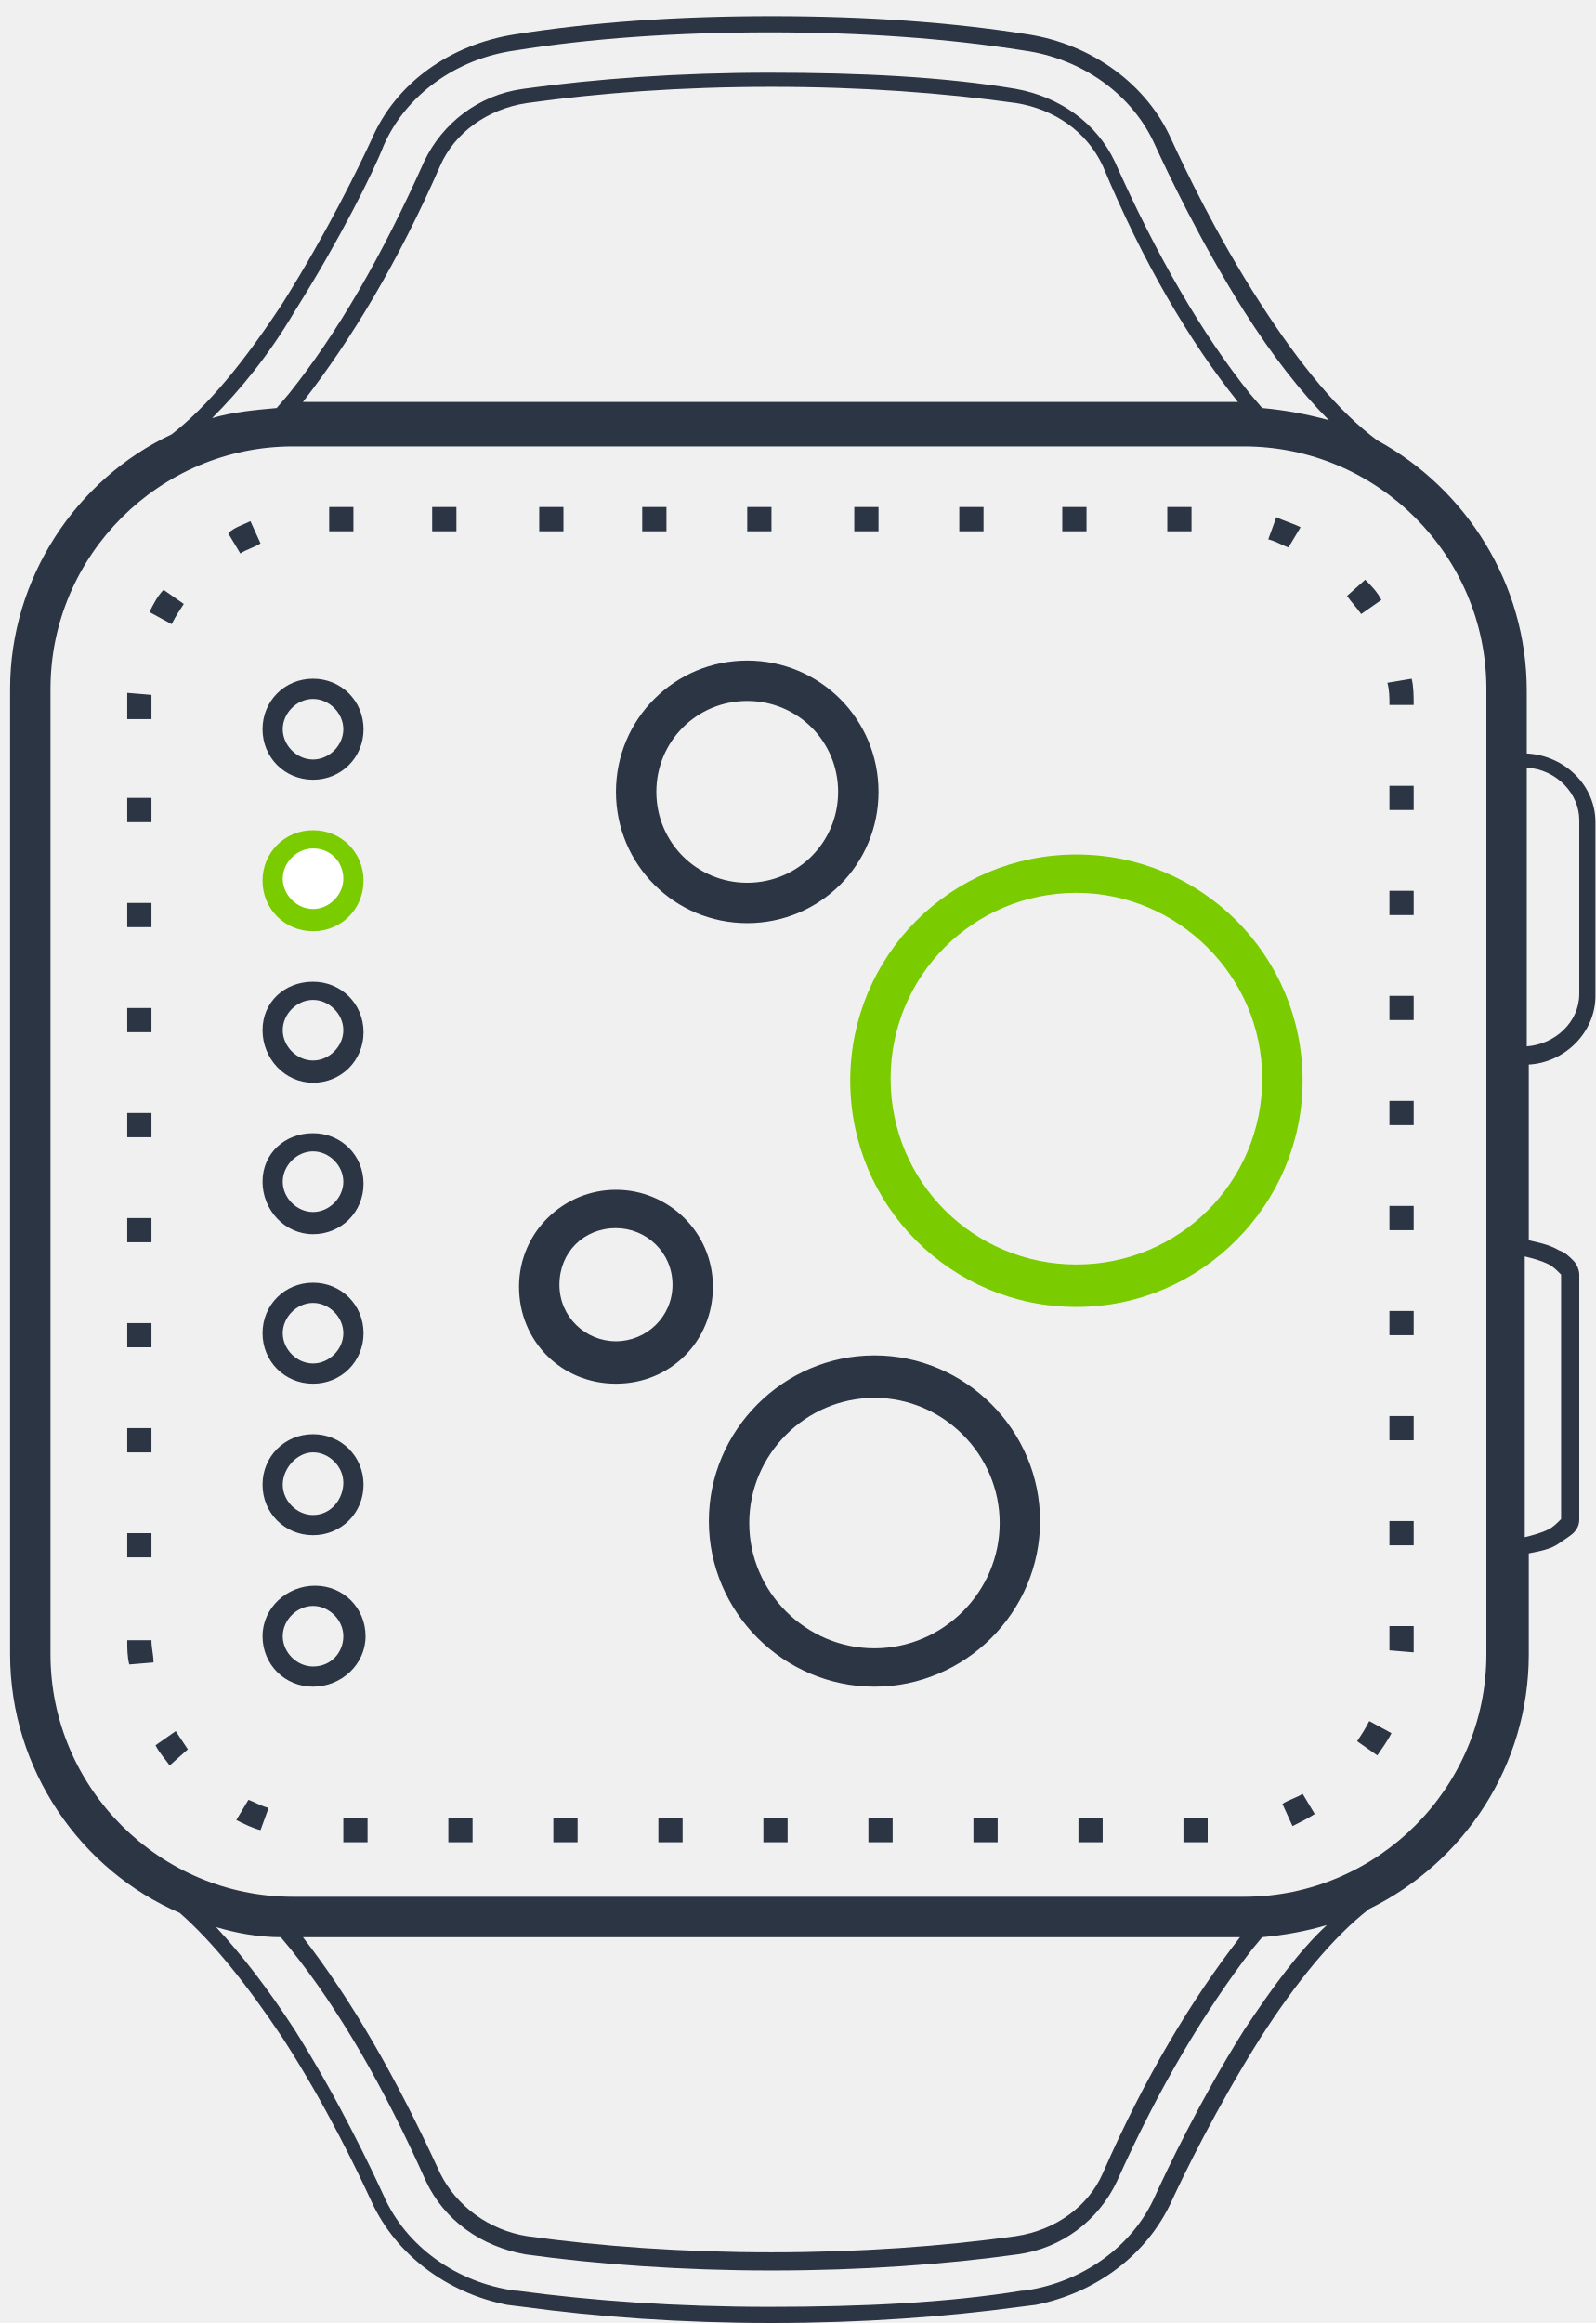
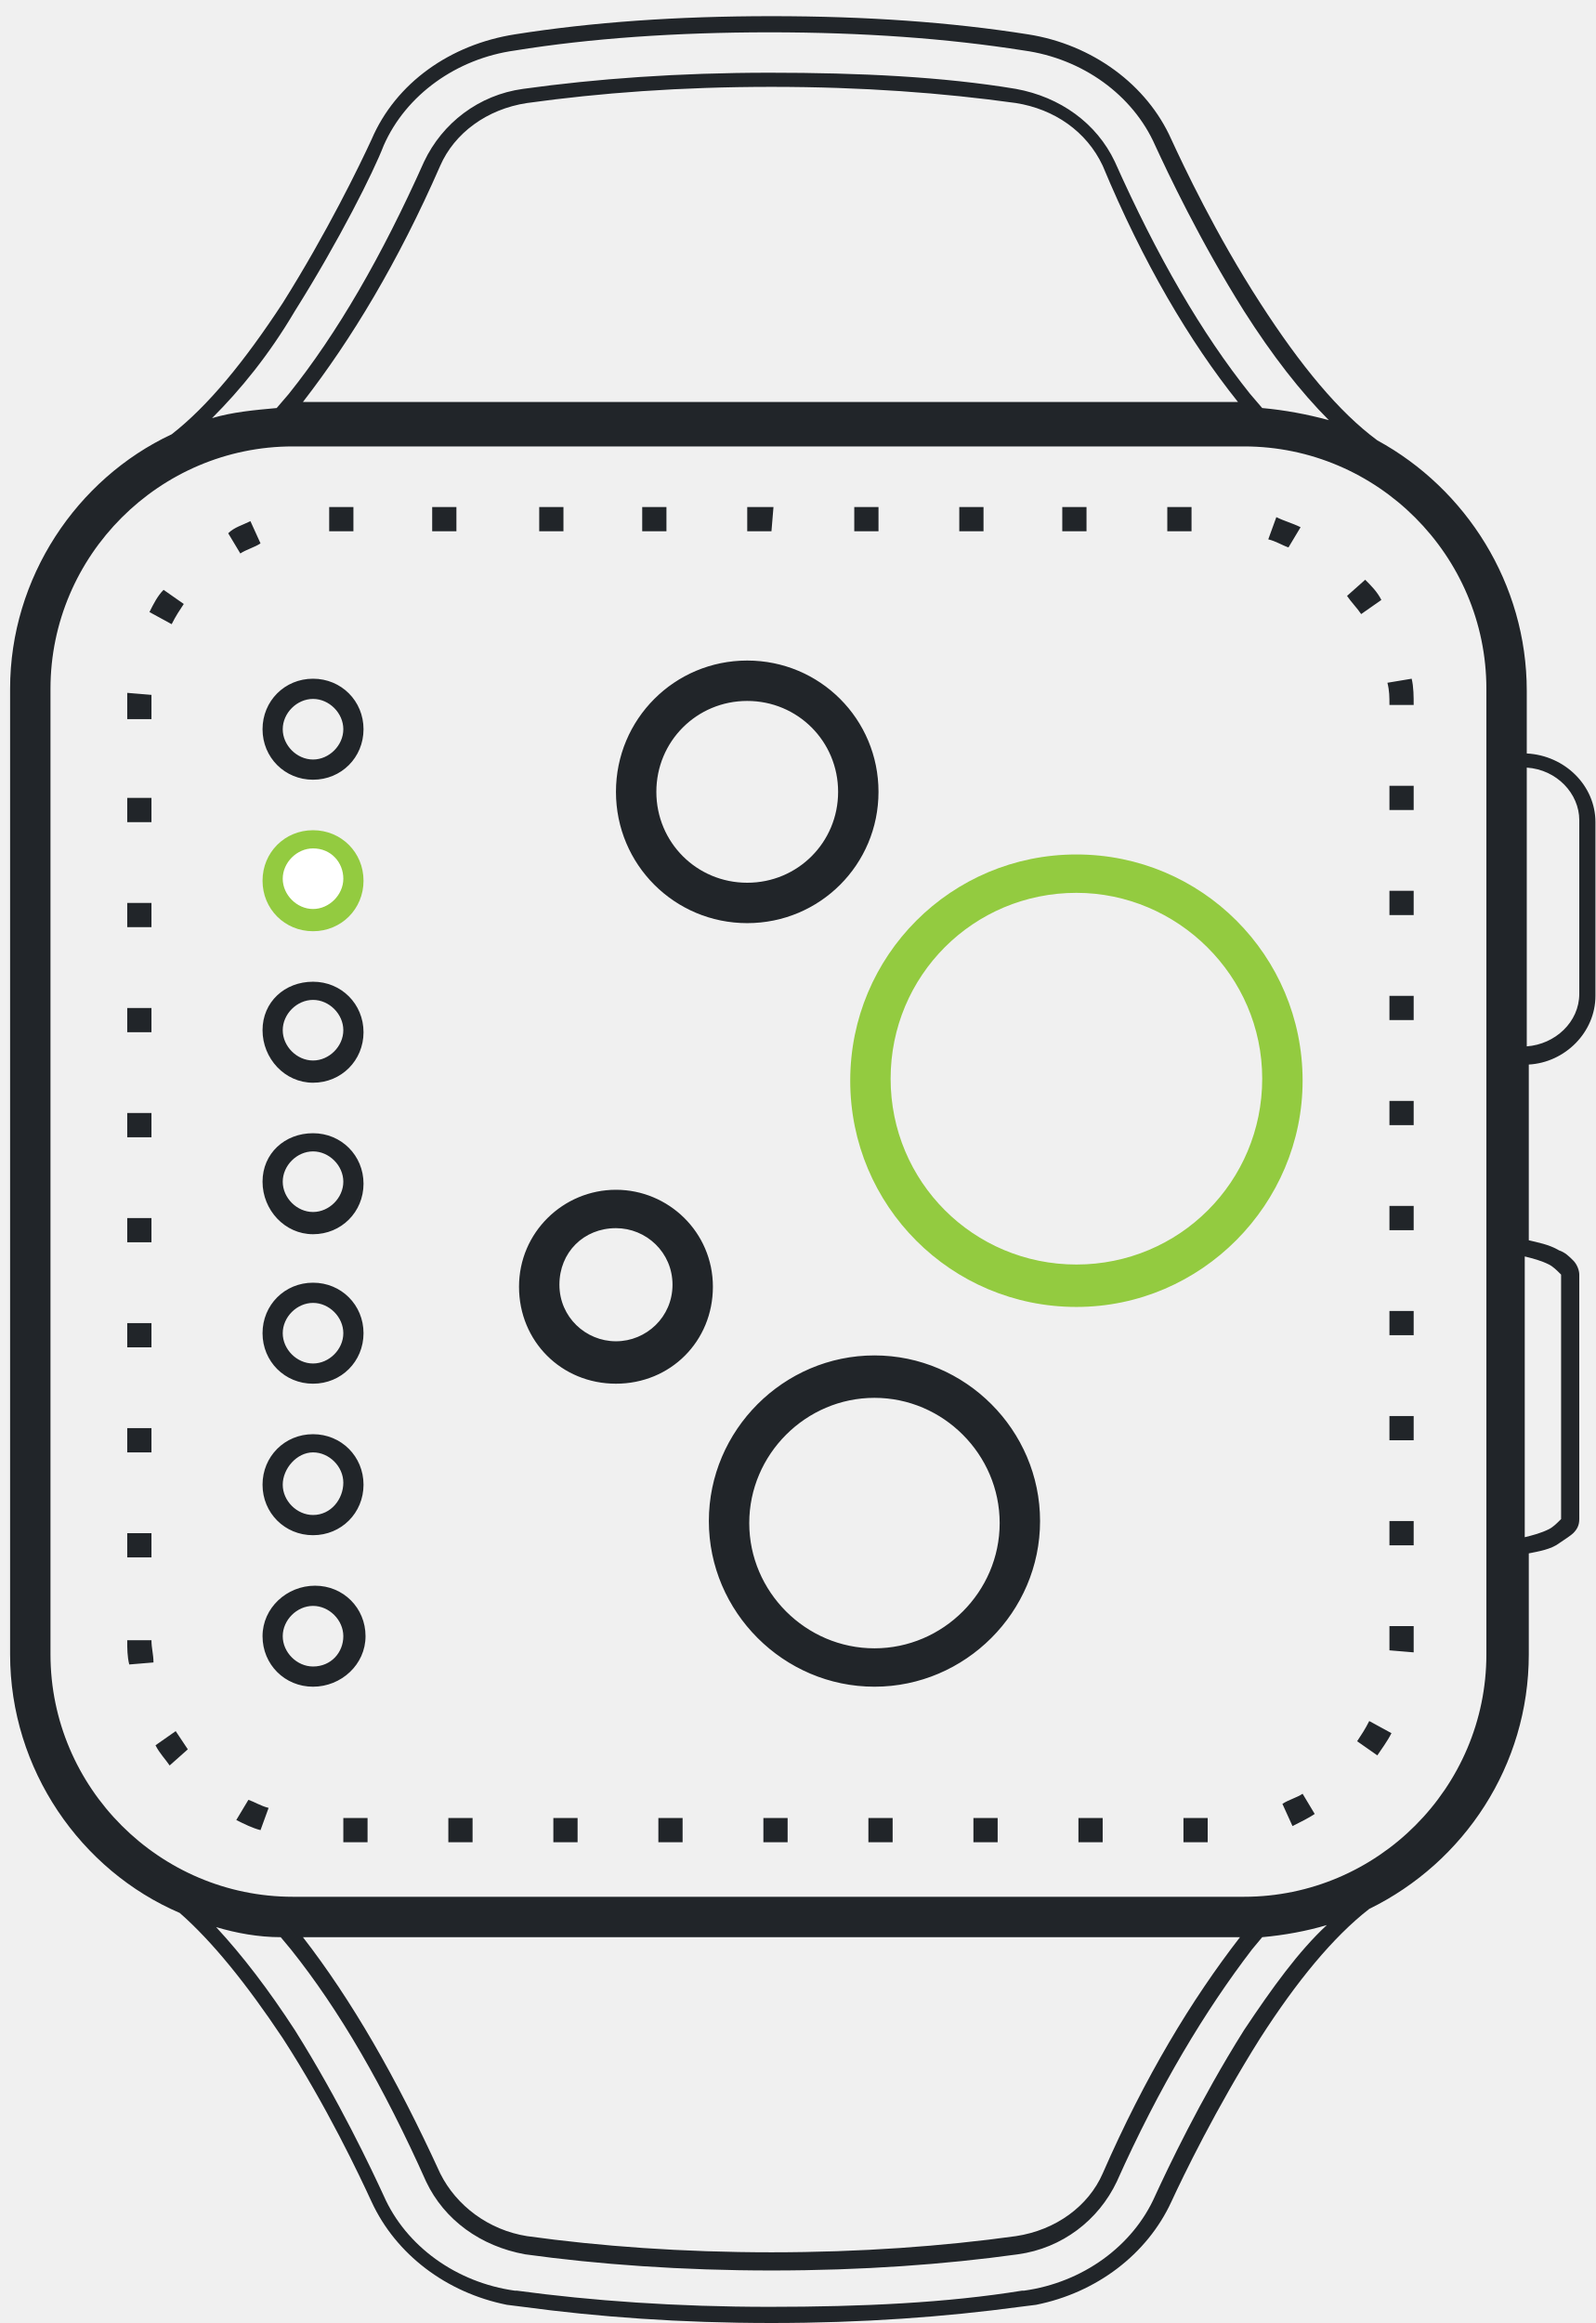
<svg xmlns="http://www.w3.org/2000/svg" version="1.1" id="Layer_1" x="0px" y="0px" viewBox="0 0 79 115" style="enable-background:new 0 0 79 115;" xml:space="preserve">
  <style type="text/css">
- 	.st0{fill:#7ACC00;}
+ 	.st0{fill:#93CB40;}
	.st1{fill:#FFFFFF;}
- 	.st2{fill:#2C3544;}
+ 	.st2{fill:#212529;}
</style>
  <g>
-     <path class="st0" d="M53.3,64.7c-6.2,0-11.2-5-11.2-11.2c0-6.2,5-11.2,11.2-11.2c6.2,0,11.2,5,11.2,11.2   C64.5,59.6,59.5,64.7,53.3,64.7z M53.3,44.2c-5.1,0-9.2,4.1-9.2,9.2s4.1,9.2,9.2,9.2s9.2-4.1,9.2-9.2S58.3,44.2,53.3,44.2z" />
+     <path class="st0" d="M53.3,64.7c-6.2,0-11.2-5-11.2-11.2s5-11.2,11.2-11.2s11.2,5,11.2,11.2C64.5,59.6,59.5,64.7,53.3,64.7z    M53.3,44.2c-5.1,0-9.2,4.1-9.2,9.2s4.1,9.2,9.2,9.2s9.2-4.1,9.2-9.2S58.3,44.2,53.3,44.2z" />
  </g>
-   <g>
-     <circle class="st1" cx="15.5" cy="43.6" r="2" />
-     <path class="st0" d="M15.5,46.1c-1.4,0-2.5-1.1-2.5-2.5s1.1-2.5,2.5-2.5s2.5,1.1,2.5,2.5S16.9,46.1,15.5,46.1z M15.5,42   c-0.8,0-1.5,0.7-1.5,1.5s0.7,1.5,1.5,1.5s1.5-0.7,1.5-1.5S16.4,42,15.5,42z" />
-   </g>
-   <path class="st2" d="M9.1,29.9l-1-0.7c-0.3,0.3-0.5,0.7-0.7,1.1l1.1,0.6C8.7,30.5,8.9,30.2,9.1,29.9z M7.5,35.1c0-0.2,0-0.5,0-0.7  l-1.2-0.1c0,0.3,0,0.5,0,0.8v0.5h1.2V35.1z M7.5,44.7H6.3v1.2h1.2V44.7z M7.5,70.7H6.3v1.2h1.2V70.7z M7.5,65.5H6.3v1.2h1.2V65.5z   M7.5,75.9H6.3v1.2h1.2V75.9z M7.5,60.3H6.3v1.2h1.2V60.3z M7.5,39.5H6.3v1.2h1.2V39.5z M15.5,76c1.4,0,2.5-1.1,2.5-2.5  s-1.1-2.5-2.5-2.5S13,72.1,13,73.5S14.1,76,15.5,76z M15.5,71.9c0.8,0,1.5,0.7,1.5,1.5S16.4,75,15.5,75c-0.8,0-1.5-0.7-1.5-1.5  S14.7,71.9,15.5,71.9z M7.5,55.1H6.3v1.2h1.2V55.1z M7.5,49.9H6.3v1.2h1.2V49.9z M48.7,25.1h-1.2v1.2h1.2V25.1z M38.3,25.1H37v1.2  h1.2V25.1z M33,25.1h-1.2v1.2H33V25.1z M37,45.7c3.6,0,6.5-2.9,6.5-6.5c0-3.6-2.9-6.5-6.5-6.5s-6.5,2.9-6.5,6.5  C30.5,42.8,33.4,45.7,37,45.7z M37,34.7c2.5,0,4.5,2,4.5,4.5s-2,4.5-4.5,4.5s-4.5-2-4.5-4.5S34.5,34.7,37,34.7z M43.5,25.1h-1.2v1.2  h1.2V25.1z M6.3,81.2c0,0.4,0,0.8,0.1,1.2l1.2-0.1c0-0.4-0.1-0.7-0.1-1.1L6.3,81.2z M15.5,38.6c1.4,0,2.5-1.1,2.5-2.5  s-1.1-2.5-2.5-2.5S13,34.7,13,36.1S14.1,38.6,15.5,38.6z M15.5,34.6c0.8,0,1.5,0.7,1.5,1.5s-0.7,1.5-1.5,1.5c-0.8,0-1.5-0.7-1.5-1.5  S14.7,34.6,15.5,34.6z M15.5,53.6c1.4,0,2.5-1.1,2.5-2.5s-1.1-2.5-2.5-2.5S13,49.6,13,51S14.1,53.6,15.5,53.6z M15.5,49.5  c0.8,0,1.5,0.7,1.5,1.5s-0.7,1.5-1.5,1.5c-0.8,0-1.5-0.7-1.5-1.5S14.7,49.5,15.5,49.5z M15.5,61.1c1.4,0,2.5-1.1,2.5-2.5  c0-1.4-1.1-2.5-2.5-2.5S13,57.1,13,58.5C13,59.9,14.1,61.1,15.5,61.1z M15.5,57c0.8,0,1.5,0.7,1.5,1.5s-0.7,1.5-1.5,1.5  c-0.8,0-1.5-0.7-1.5-1.5S14.7,57,15.5,57z M27.9,25.1h-1.2v1.2h1.2V25.1z M15.5,68.5c1.4,0,2.5-1.1,2.5-2.5s-1.1-2.5-2.5-2.5  S13,64.6,13,66S14.1,68.5,15.5,68.5z M15.5,64.5c0.8,0,1.5,0.7,1.5,1.5s-0.7,1.5-1.5,1.5c-0.8,0-1.5-0.7-1.5-1.5  S14.7,64.5,15.5,64.5z M17.5,25.1h-1.2v1.2h1.2V25.1z M68.8,45.3H70v-1.2h-1.2V45.3z M59,25.1h-1.2v1.2H59V25.1z M67.2,86.2l1,0.7  c0.2-0.3,0.5-0.7,0.7-1.1l-1.1-0.6C67.6,85.6,67.4,85.9,67.2,86.2z M68.4,29.7c-0.2-0.4-0.5-0.7-0.8-1l-0.9,0.8  c0.2,0.3,0.5,0.6,0.7,0.9L68.4,29.7z M68.8,81.2c0,0.2,0,0.3,0,0.5l1.2,0.1c0-0.2,0-0.4,0-0.6v-0.7h-1.2V81.2z M58.6,91.2h1.2V90  h-1.2V91.2z M68.8,76.5H70v-1.2h-1.2V76.5z M70,34.9c0-0.4,0-0.9-0.1-1.3l-1.2,0.2c0.1,0.4,0.1,0.7,0.1,1.1L70,34.9z M64.4,26.1  c-0.4-0.2-0.8-0.3-1.2-0.5l-0.4,1.1c0.4,0.1,0.7,0.3,1,0.4L64.4,26.1z M63.5,89.3l0.5,1.1c0.4-0.2,0.8-0.4,1.1-0.6l-0.6-1  C64.2,89,63.8,89.1,63.5,89.3z M68.8,50.5H70v-1.2h-1.2V50.5z M68.8,40.1H70v-1.2h-1.2V40.1z M79,49.3v-8.6c0-1.8-1.5-3.3-3.4-3.4  v-3.1c0-5.3-3-10-7.4-12.4c-1.9-1.4-3.8-3.7-5.8-6.8c-2.2-3.4-3.8-6.8-4.4-8.1l0,0c-1.2-2.7-3.9-4.7-7.1-5.2  c-3.8-0.6-8-0.9-12.7-0.9c-4.7,0-8.9,0.3-12.7,0.9c-3.2,0.5-5.9,2.4-7.1,5.2c-0.6,1.3-2.2,4.6-4.4,8.1c-1.9,2.9-3.7,5.1-5.5,6.5  c-4.7,2.2-8,7.1-8,12.6v47.8c0,5.7,3.5,10.7,8.4,12.8c1.6,1.4,3.3,3.5,5.1,6.2c2.2,3.4,3.8,6.8,4.4,8.1c1.2,2.6,3.7,4.5,6.7,5.1l0,0  l0.8,0.1v0c3.7,0.5,7.8,0.8,12.3,0.8c4.5,0,8.6-0.3,12.3-0.8v0l0.8-0.1l0,0c3-0.6,5.5-2.5,6.7-5.1c0.6-1.3,2.2-4.6,4.4-8.1  c1.8-2.8,3.6-5,5.4-6.4c4.7-2.3,7.9-7.1,7.9-12.6v-5c0.5-0.1,1.1-0.2,1.5-0.5c0.3-0.2,0.6-0.4,0.7-0.5c0.2-0.2,0.3-0.4,0.3-0.7V63.1  c0-0.2-0.1-0.5-0.3-0.7c-0.2-0.2-0.4-0.4-0.7-0.5c-0.5-0.3-1.1-0.4-1.5-0.5v-8.7C77.5,52.6,79,51.1,79,49.3z M75.6,38  c1.5,0.1,2.6,1.3,2.6,2.6v8.6c0,1.4-1.2,2.5-2.6,2.6V38z M14.6,15.4c2.2-3.5,3.9-6.9,4.4-8.2c1.1-2.5,3.6-4.3,6.5-4.7  c3.7-0.6,8-0.9,12.6-0.9c4.6,0,8.8,0.3,12.6,0.9c2.9,0.4,5.4,2.2,6.5,4.7c0.6,1.3,2.2,4.7,4.4,8.2c1.4,2.2,2.8,4,4.2,5.4  c-1.1-0.3-2.2-0.5-3.3-0.6l-0.6-0.7c-2.4-3-4.6-6.8-6.7-11.5l0,0c-0.9-1.9-2.7-3.2-4.9-3.6c-3.6-0.6-7.7-0.8-12.2-0.8  s-8.6,0.3-12.2,0.8c-2.2,0.3-4,1.7-4.9,3.6c-2.1,4.7-4.3,8.5-6.7,11.5l-0.6,0.7c-1.1,0.1-2.2,0.2-3.2,0.5  C11.9,19.3,13.3,17.6,14.6,15.4z M61.3,19.9L61.3,19.9l-0.3,0c-0.2,0-0.4,0-0.6,0H15.9c-0.2,0-0.4,0-0.6,0l-0.3,0  c2.4-3.1,4.7-6.9,6.8-11.7c0.7-1.6,2.3-2.8,4.3-3.1c3.6-0.5,7.6-0.8,12.1-0.8s8.5,0.3,12.1,0.8c1.9,0.3,3.5,1.4,4.3,3.1  C56.6,13,58.9,16.9,61.3,19.9z M61.6,100.5c-2.2,3.5-3.8,6.9-4.4,8.2c-1.1,2.5-3.6,4.3-6.5,4.7l-0.1,0c-3.7,0.6-7.9,0.8-12.5,0.8  c-4.6,0-8.8-0.3-12.5-0.8l-0.1,0c-2.9-0.4-5.4-2.2-6.5-4.7c-0.6-1.3-2.2-4.7-4.4-8.2c-1.3-2-2.6-3.7-3.9-5.1c1,0.3,2.1,0.5,3.2,0.5  l0.5,0.6c2.4,3,4.6,6.8,6.7,11.5c0.9,1.9,2.7,3.2,4.9,3.6c3.6,0.5,7.8,0.8,12.2,0.8c4.5,0,8.6-0.3,12.2-0.8c2.2-0.3,4-1.7,4.9-3.6  c2.1-4.7,4.4-8.5,6.7-11.5l0.5-0.6c1.1-0.1,2.2-0.3,3.2-0.6C64.3,96.6,63,98.4,61.6,100.5z M15,95.9l0.3,0c0.2,0,0.4,0,0.6,0h44.6  c0.2,0,0.4,0,0.7,0l0.2,0c-2.4,3.1-4.7,6.9-6.8,11.7c-0.7,1.6-2.3,2.8-4.3,3.1c-3.6,0.5-7.7,0.8-12.1,0.8c-4.4,0-8.5-0.3-12.1-0.8  c-1.9-0.3-3.5-1.5-4.3-3.1C19.6,102.8,17.4,99,15,95.9z M73.6,81.9c0,6.6-5.4,12-12,12H14.5c-6.6,0-12-5.4-12-12V34.1  c0-6.6,5.4-12,12-12h47.1c6.6,0,12,5.4,12,12V81.9z M76.7,62.6c0.2,0.1,0.4,0.3,0.5,0.4c0.1,0.1,0.1,0.1,0.1,0.1l0,12.1  c0,0,0,0-0.1,0.1c-0.1,0.1-0.3,0.3-0.5,0.4c-0.4,0.2-0.8,0.3-1.2,0.4V62.2C75.9,62.3,76.3,62.4,76.7,62.6z M68.8,60.9H70v-1.2h-1.2  V60.9z M68.8,55.7H70v-1.2h-1.2V55.7z M68.8,66.1H70v-1.2h-1.2V66.1z M68.8,71.3H70v-1.2h-1.2V71.3z M18.1,81c0-1.4-1.1-2.5-2.5-2.5  S13,79.6,13,81s1.1,2.5,2.5,2.5S18.1,82.4,18.1,81z M15.5,82.5c-0.8,0-1.5-0.7-1.5-1.5s0.7-1.5,1.5-1.5c0.8,0,1.5,0.7,1.5,1.5  S16.4,82.5,15.5,82.5z M17,91.2h1.2V90H17V91.2z M22.6,25.1h-1.2v1.2h1.2V25.1z M22.2,91.2h1.2V90h-1.2V91.2z M11.7,90.1  c0.4,0.2,0.8,0.4,1.2,0.5l0.4-1.1c-0.4-0.1-0.7-0.3-1-0.4L11.7,90.1z M7.7,86.4c0.2,0.4,0.5,0.7,0.7,1l0.9-0.8  c-0.2-0.3-0.4-0.6-0.6-0.9L7.7,86.4z M12.9,26.9l-0.5-1.1c-0.4,0.2-0.8,0.3-1.1,0.6l0.6,1C12.2,27.2,12.6,27.1,12.9,26.9z   M27.4,91.2h1.2V90h-1.2V91.2z M30.5,58.9c-2.6,0-4.8,2.1-4.8,4.8s2.1,4.8,4.8,4.8s4.8-2.1,4.8-4.8S33.1,58.9,30.5,58.9z M30.5,66.4  c-1.5,0-2.8-1.2-2.8-2.8s1.2-2.8,2.8-2.8c1.5,0,2.8,1.2,2.8,2.8S32,66.4,30.5,66.4z M48.2,91.2h1.2V90h-1.2V91.2z M32.6,91.2h1.2V90  h-1.2V91.2z M53.8,25.1h-1.2v1.2h1.2V25.1z M43.3,67.1c-4.5,0-8.2,3.7-8.2,8.2s3.7,8.2,8.2,8.2s8.2-3.7,8.2-8.2S47.8,67.1,43.3,67.1  z M43.3,81.6c-3.4,0-6.2-2.8-6.2-6.2s2.8-6.2,6.2-6.2s6.2,2.8,6.2,6.2S46.7,81.6,43.3,81.6z M37.8,91.2H39V90h-1.2V91.2z M43,91.2  h1.2V90H43V91.2z M53.4,91.2h1.2V90h-1.2V91.2z" />
+   <circle class="st1" cx="15.5" cy="43.6" r="2" />
+   <path class="st0" d="M15.5,46.1c-1.4,0-2.5-1.1-2.5-2.5s1.1-2.5,2.5-2.5s2.5,1.1,2.5,2.5S16.9,46.1,15.5,46.1z M15.5,42  c-0.8,0-1.5,0.7-1.5,1.5s0.7,1.5,1.5,1.5c0.8,0,1.5-0.7,1.5-1.5S16.4,42,15.5,42z" />
+   <path class="st2" d="M9.1,29.9l-1-0.7c-0.3,0.3-0.5,0.7-0.7,1.1l1.1,0.6C8.7,30.5,8.9,30.2,9.1,29.9z M7.5,35.1c0-0.2,0-0.5,0-0.7  l-1.2-0.1c0,0.3,0,0.5,0,0.8v0.5h1.2V35.1z M7.5,44.7H6.3v1.2h1.2V44.7z M7.5,70.7H6.3v1.2h1.2V70.7z M7.5,65.5H6.3v1.2h1.2V65.5z   M7.5,75.9H6.3v1.2h1.2V75.9z M7.5,60.3H6.3v1.2h1.2V60.3z M7.5,39.5H6.3v1.2h1.2V39.5z M15.5,76c1.4,0,2.5-1.1,2.5-2.5  S16.9,71,15.5,71S13,72.1,13,73.5S14.1,76,15.5,76z M15.5,71.9c0.8,0,1.5,0.7,1.5,1.5S16.4,75,15.5,75c-0.8,0-1.5-0.7-1.5-1.5  S14.7,71.9,15.5,71.9z M7.5,55.1H6.3v1.2h1.2V55.1z M7.5,49.9H6.3v1.2h1.2V49.9z M48.7,25.1h-1.2v1.2h1.2V25.1z M38.3,25.1H37v1.2  h1.2L38.3,25.1L38.3,25.1z M33,25.1h-1.2v1.2H33V25.1z M37,45.7c3.6,0,6.5-2.9,6.5-6.5s-2.9-6.5-6.5-6.5s-6.5,2.9-6.5,6.5  S33.4,45.7,37,45.7z M37,34.7c2.5,0,4.5,2,4.5,4.5s-2,4.5-4.5,4.5s-4.5-2-4.5-4.5S34.5,34.7,37,34.7z M43.5,25.1h-1.2v1.2h1.2V25.1z   M6.3,81.2c0,0.4,0,0.8,0.1,1.2l1.2-0.1c0-0.4-0.1-0.7-0.1-1.1H6.3z M15.5,38.6c1.4,0,2.5-1.1,2.5-2.5s-1.1-2.5-2.5-2.5  S13,34.7,13,36.1S14.1,38.6,15.5,38.6z M15.5,34.6c0.8,0,1.5,0.7,1.5,1.5s-0.7,1.5-1.5,1.5c-0.8,0-1.5-0.7-1.5-1.5  S14.7,34.6,15.5,34.6z M15.5,53.6c1.4,0,2.5-1.1,2.5-2.5s-1.1-2.5-2.5-2.5S13,49.6,13,51S14.1,53.6,15.5,53.6z M15.5,49.5  c0.8,0,1.5,0.7,1.5,1.5s-0.7,1.5-1.5,1.5c-0.8,0-1.5-0.7-1.5-1.5S14.7,49.5,15.5,49.5z M15.5,61.1c1.4,0,2.5-1.1,2.5-2.5  s-1.1-2.5-2.5-2.5s-2.5,1-2.5,2.4S14.1,61.1,15.5,61.1z M15.5,57c0.8,0,1.5,0.7,1.5,1.5S16.3,60,15.5,60c-0.8,0-1.5-0.7-1.5-1.5  S14.7,57,15.5,57z M27.9,25.1h-1.2v1.2h1.2V25.1z M15.5,68.5c1.4,0,2.5-1.1,2.5-2.5s-1.1-2.5-2.5-2.5S13,64.6,13,66  S14.1,68.5,15.5,68.5z M15.5,64.5c0.8,0,1.5,0.7,1.5,1.5s-0.7,1.5-1.5,1.5c-0.8,0-1.5-0.7-1.5-1.5S14.7,64.5,15.5,64.5z M17.5,25.1  h-1.2v1.2h1.2V25.1z M68.8,45.3H70v-1.2h-1.2V45.3z M59,25.1h-1.2v1.2H59V25.1z M67.2,86.2l1,0.7c0.2-0.3,0.5-0.7,0.7-1.1l-1.1-0.6  C67.6,85.6,67.4,85.9,67.2,86.2z M68.4,29.7c-0.2-0.4-0.5-0.7-0.8-1l-0.9,0.8c0.2,0.3,0.5,0.6,0.7,0.9L68.4,29.7z M68.8,81.2  c0,0.2,0,0.3,0,0.5l1.2,0.1c0-0.2,0-0.4,0-0.6v-0.7h-1.2V81.2z M58.6,91.2h1.2V90h-1.2V91.2z M68.8,76.5H70v-1.2h-1.2V76.5z   M70,34.9c0-0.4,0-0.9-0.1-1.3l-1.2,0.2c0.1,0.4,0.1,0.7,0.1,1.1H70z M64.4,26.1c-0.4-0.2-0.8-0.3-1.2-0.5l-0.4,1.1  c0.4,0.1,0.7,0.3,1,0.4L64.4,26.1z M63.5,89.3l0.5,1.1c0.4-0.2,0.8-0.4,1.1-0.6l-0.6-1C64.2,89,63.8,89.1,63.5,89.3z M68.8,50.5H70  v-1.2h-1.2V50.5z M68.8,40.1H70v-1.2h-1.2V40.1z M79,49.3v-8.6c0-1.8-1.5-3.3-3.4-3.4v-3.1c0-5.3-3-10-7.4-12.4  c-1.9-1.4-3.8-3.7-5.8-6.8c-2.2-3.4-3.8-6.8-4.4-8.1l0,0c-1.2-2.7-3.9-4.7-7.1-5.2c-3.8-0.6-8-0.9-12.7-0.9s-8.9,0.3-12.7,0.9  c-3.2,0.5-5.9,2.4-7.1,5.2c-0.6,1.3-2.2,4.6-4.4,8.1c-1.9,2.9-3.7,5.1-5.5,6.5c-4.7,2.2-8,7.1-8,12.6v47.8c0,5.7,3.5,10.7,8.4,12.8  c1.6,1.4,3.3,3.5,5.1,6.2c2.2,3.4,3.8,6.8,4.4,8.1c1.2,2.6,3.7,4.5,6.7,5.1l0,0l0.8,0.1l0,0c3.7,0.5,7.8,0.8,12.3,0.8  s8.6-0.3,12.3-0.8l0,0l0.8-0.1l0,0c3-0.6,5.5-2.5,6.7-5.1c0.6-1.3,2.2-4.6,4.4-8.1c1.8-2.8,3.6-5,5.4-6.4c4.7-2.3,7.9-7.1,7.9-12.6  v-5c0.5-0.1,1.1-0.2,1.5-0.5c0.3-0.2,0.6-0.4,0.7-0.5c0.2-0.2,0.3-0.4,0.3-0.7V63.1c0-0.2-0.1-0.5-0.3-0.7c-0.2-0.2-0.4-0.4-0.7-0.5  c-0.5-0.3-1.1-0.4-1.5-0.5v-8.7C77.5,52.6,79,51.1,79,49.3z M75.6,38c1.5,0.1,2.6,1.3,2.6,2.6v8.6c0,1.4-1.2,2.5-2.6,2.6V38z   M14.6,15.4c2.2-3.5,3.9-6.9,4.4-8.2c1.1-2.5,3.6-4.3,6.5-4.7c3.7-0.6,8-0.9,12.6-0.9s8.8,0.3,12.6,0.9c2.9,0.4,5.4,2.2,6.5,4.7  c0.6,1.3,2.2,4.7,4.4,8.2c1.4,2.2,2.8,4,4.2,5.4c-1.1-0.3-2.2-0.5-3.3-0.6l-0.6-0.7c-2.4-3-4.6-6.8-6.7-11.5l0,0  c-0.9-1.9-2.7-3.2-4.9-3.6c-3.6-0.6-7.7-0.8-12.2-0.8s-8.6,0.3-12.2,0.8c-2.2,0.3-4,1.7-4.9,3.6c-2.1,4.7-4.3,8.5-6.7,11.5l-0.6,0.7  c-1.1,0.1-2.2,0.2-3.2,0.5C11.9,19.3,13.3,17.6,14.6,15.4z M61.3,19.9L61.3,19.9H61c-0.2,0-0.4,0-0.6,0H15.9c-0.2,0-0.4,0-0.6,0H15  c2.4-3.1,4.7-6.9,6.8-11.7c0.7-1.6,2.3-2.8,4.3-3.1c3.6-0.5,7.6-0.8,12.1-0.8s8.5,0.3,12.1,0.8c1.9,0.3,3.5,1.4,4.3,3.1  C56.6,13,58.9,16.9,61.3,19.9z M61.6,100.5c-2.2,3.5-3.8,6.9-4.4,8.2c-1.1,2.5-3.6,4.3-6.5,4.7h-0.1c-3.7,0.6-7.9,0.8-12.5,0.8  s-8.8-0.3-12.5-0.8h-0.1c-2.9-0.4-5.4-2.2-6.5-4.7c-0.6-1.3-2.2-4.7-4.4-8.2c-1.3-2-2.6-3.7-3.9-5.1c1,0.3,2.1,0.5,3.2,0.5l0.5,0.6  c2.4,3,4.6,6.8,6.7,11.5c0.9,1.9,2.7,3.2,4.9,3.6c3.6,0.5,7.8,0.8,12.2,0.8c4.5,0,8.6-0.3,12.2-0.8c2.2-0.3,4-1.7,4.9-3.6  c2.1-4.7,4.4-8.5,6.7-11.5l0.5-0.6c1.1-0.1,2.2-0.3,3.2-0.6C64.3,96.6,63,98.4,61.6,100.5z M15,95.9h0.3c0.2,0,0.4,0,0.6,0h44.6  c0.2,0,0.4,0,0.7,0h0.2c-2.4,3.1-4.7,6.9-6.8,11.7c-0.7,1.6-2.3,2.8-4.3,3.1c-3.6,0.5-7.7,0.8-12.1,0.8s-8.5-0.3-12.1-0.8  c-1.9-0.3-3.5-1.5-4.3-3.1C19.6,102.8,17.4,99,15,95.9z M73.6,81.9c0,6.6-5.4,12-12,12H14.5c-6.6,0-12-5.4-12-12V34.1  c0-6.6,5.4-12,12-12h47.1c6.6,0,12,5.4,12,12V81.9z M76.7,62.6c0.2,0.1,0.4,0.3,0.5,0.4c0.1,0.1,0.1,0.1,0.1,0.1v12.1  c0,0,0,0-0.1,0.1s-0.3,0.3-0.5,0.4c-0.4,0.2-0.8,0.3-1.2,0.4V62.2C75.9,62.3,76.3,62.4,76.7,62.6z M68.8,60.9H70v-1.2h-1.2V60.9z   M68.8,55.7H70v-1.2h-1.2V55.7z M68.8,66.1H70v-1.2h-1.2V66.1z M68.8,71.3H70v-1.2h-1.2V71.3z M18.1,81c0-1.4-1.1-2.5-2.5-2.5  S13,79.6,13,81s1.1,2.5,2.5,2.5S18.1,82.4,18.1,81z M15.5,82.5c-0.8,0-1.5-0.7-1.5-1.5s0.7-1.5,1.5-1.5c0.8,0,1.5,0.7,1.5,1.5  S16.4,82.5,15.5,82.5z M17,91.2h1.2V90H17V91.2z M22.6,25.1h-1.2v1.2h1.2V25.1z M22.2,91.2h1.2V90h-1.2V91.2z M11.7,90.1  c0.4,0.2,0.8,0.4,1.2,0.5l0.4-1.1c-0.4-0.1-0.7-0.3-1-0.4L11.7,90.1z M7.7,86.4c0.2,0.4,0.5,0.7,0.7,1l0.9-0.8  c-0.2-0.3-0.4-0.6-0.6-0.9L7.7,86.4z M12.9,26.9l-0.5-1.1c-0.4,0.2-0.8,0.3-1.1,0.6l0.6,1C12.2,27.2,12.6,27.1,12.9,26.9z   M27.4,91.2h1.2V90h-1.2V91.2z M30.5,58.9c-2.6,0-4.8,2.1-4.8,4.8s2.1,4.8,4.8,4.8s4.8-2.1,4.8-4.8S33.1,58.9,30.5,58.9z M30.5,66.4  c-1.5,0-2.8-1.2-2.8-2.8s1.2-2.8,2.8-2.8c1.5,0,2.8,1.2,2.8,2.8C33.3,65.2,32,66.4,30.5,66.4z M48.2,91.2h1.2V90h-1.2V91.2z   M32.6,91.2h1.2V90h-1.2V91.2z M53.8,25.1h-1.2v1.2h1.2V25.1z M43.3,67.1c-4.5,0-8.2,3.7-8.2,8.2s3.7,8.2,8.2,8.2s8.2-3.7,8.2-8.2  S47.8,67.1,43.3,67.1z M43.3,81.6c-3.4,0-6.2-2.8-6.2-6.2s2.8-6.2,6.2-6.2s6.2,2.8,6.2,6.2S46.7,81.6,43.3,81.6z M37.8,91.2H39V90  h-1.2V91.2z M43,91.2h1.2V90H43V91.2z M53.4,91.2h1.2V90h-1.2V91.2z" />
</svg>
